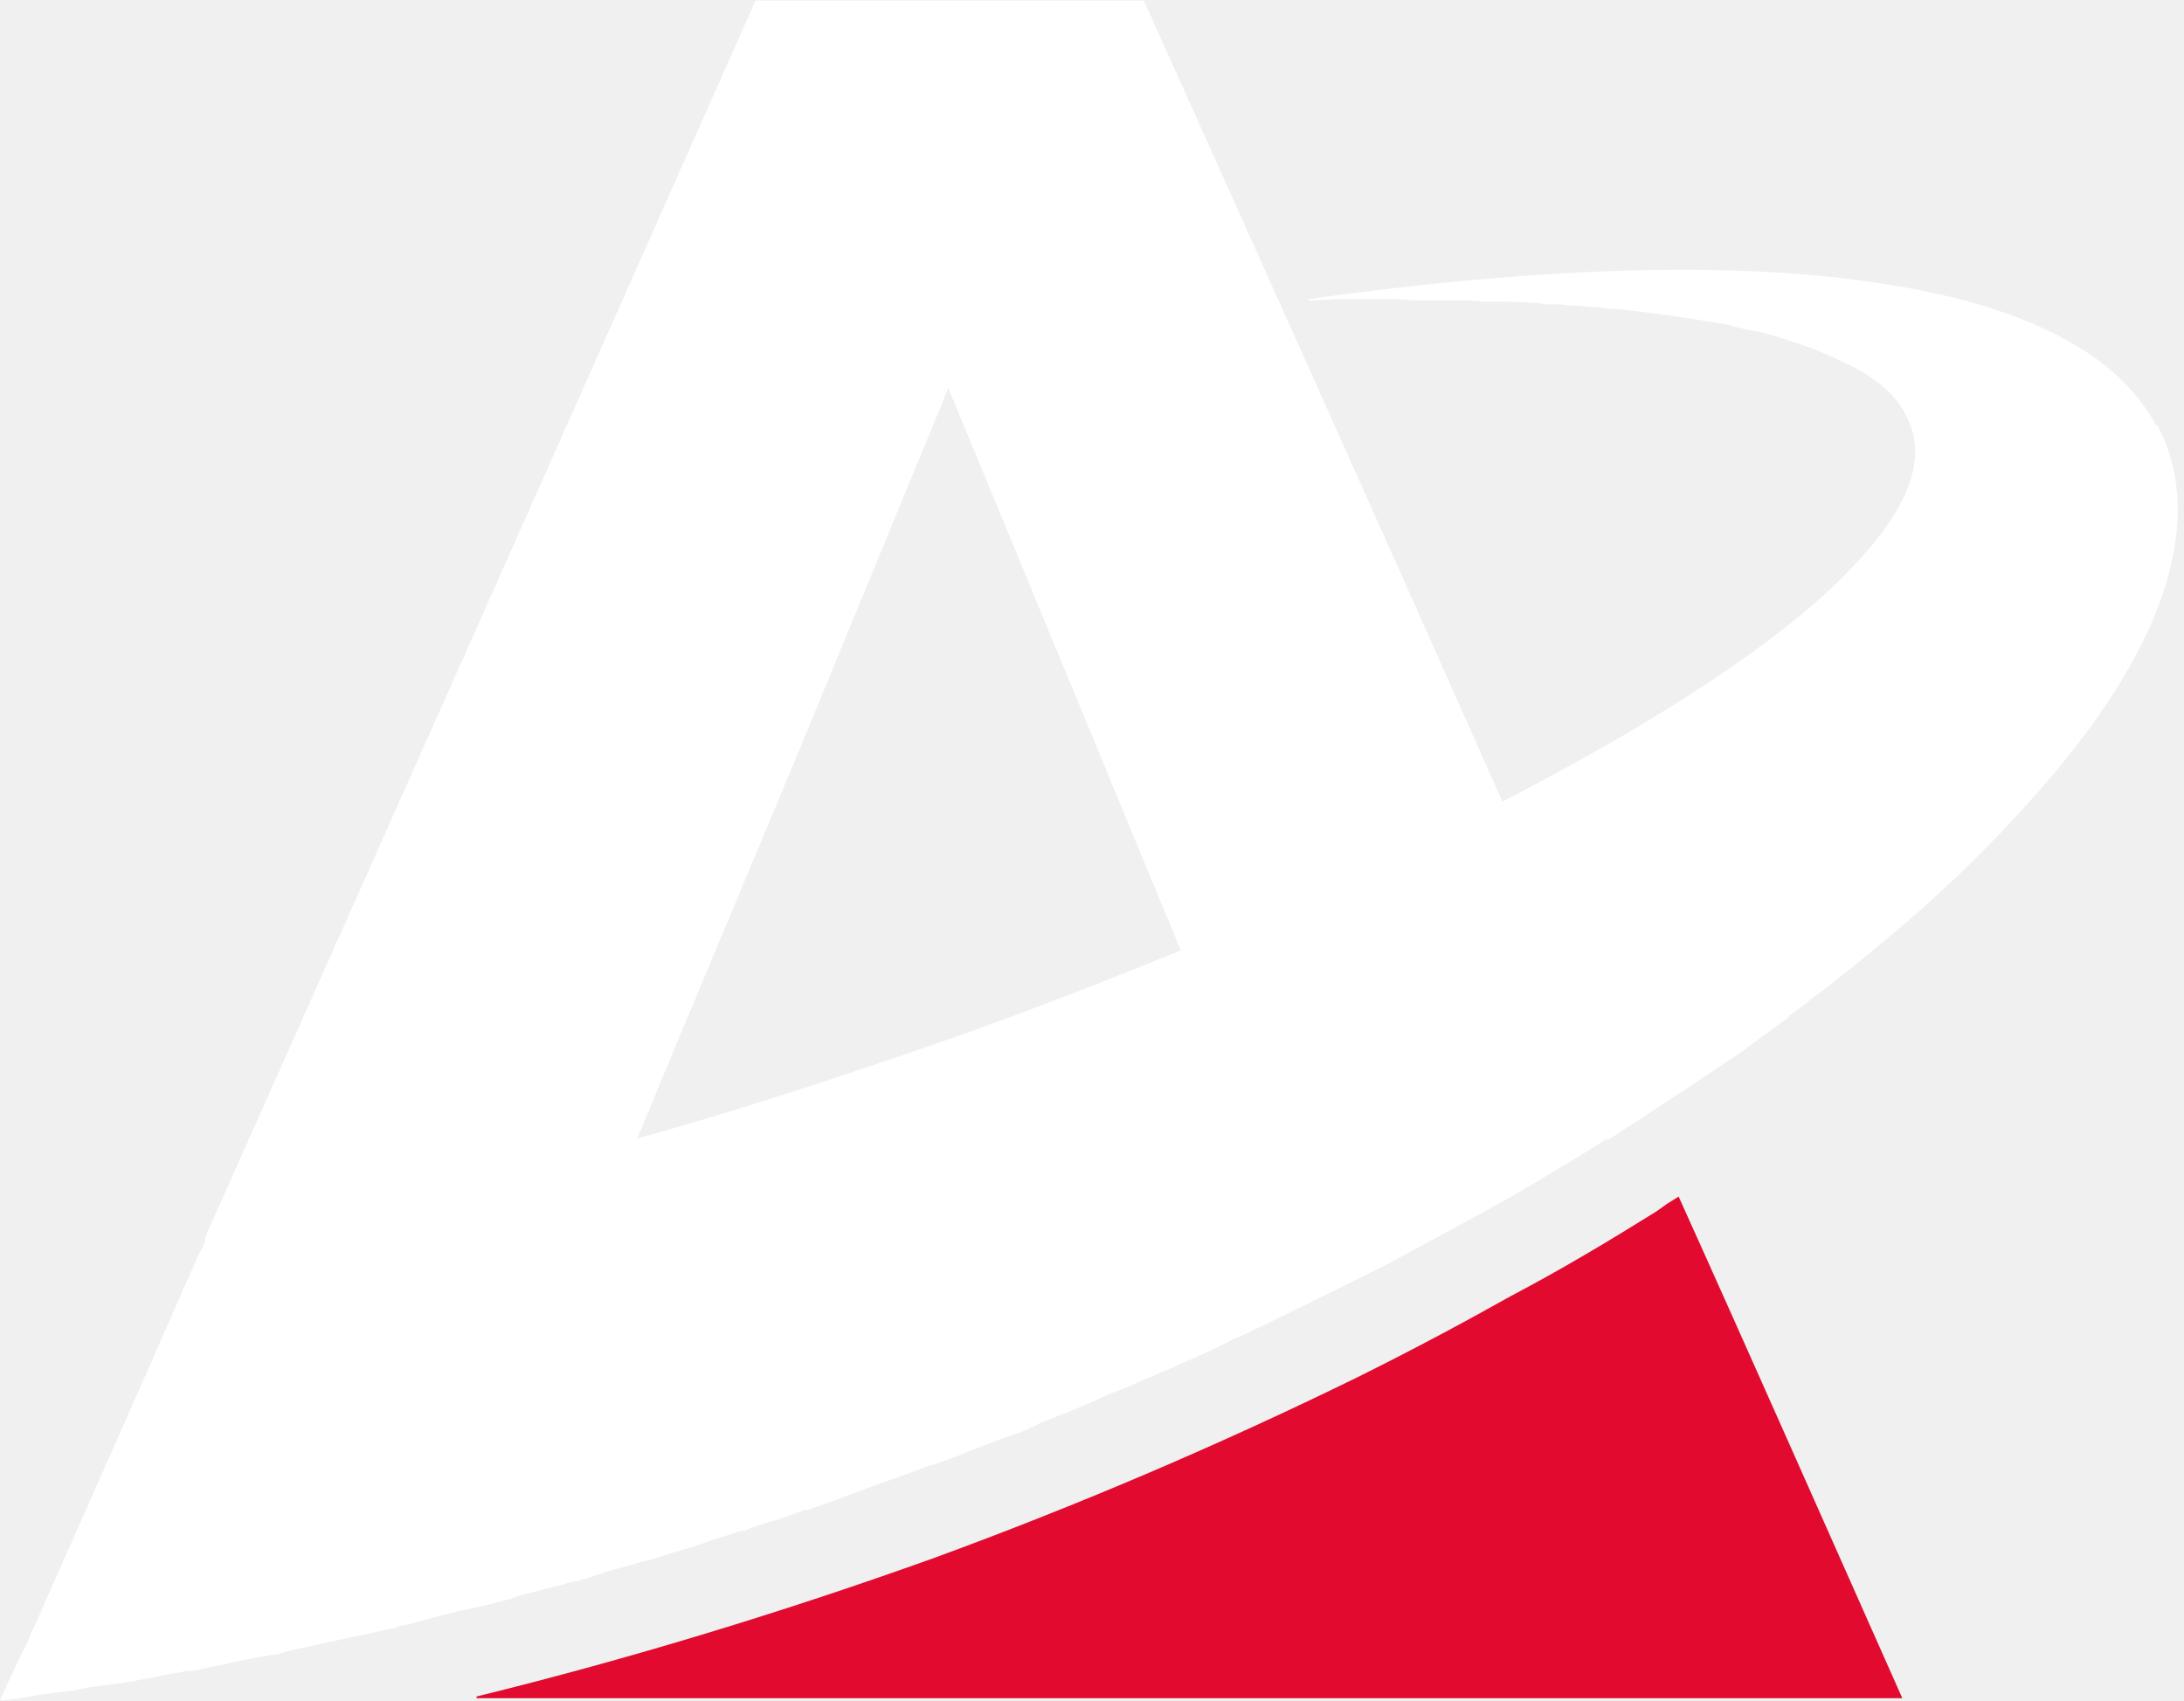
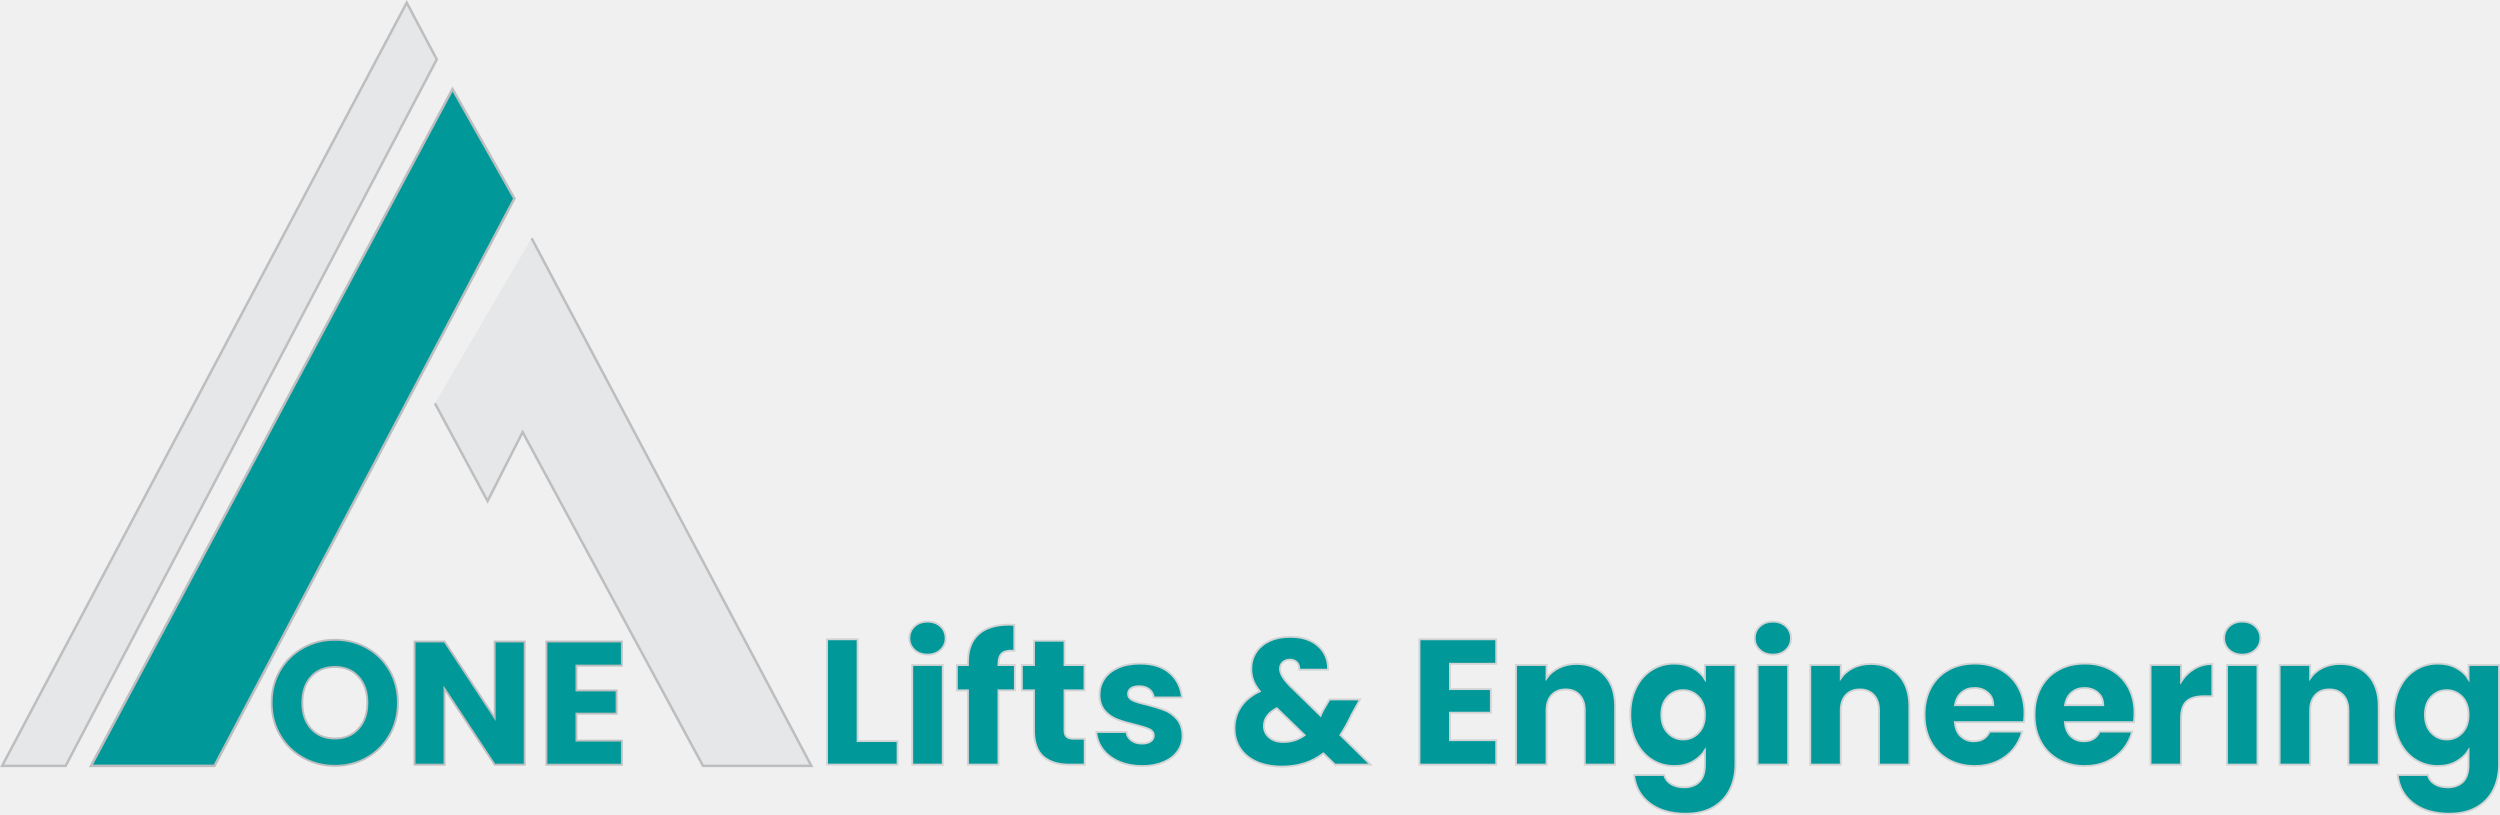
- <svg xmlns="http://www.w3.org/2000/svg" id="Layer_1" data-name="Layer 1" viewBox="0 0 378.61 294.77">
+ <svg xmlns="http://www.w3.org/2000/svg" id="Layer_1" data-name="Layer 1" viewBox="0 0 1977.48 644.4">
  <defs>
    <style>
      .cls-1 {
-         fill: none;
+         fill: #e6e7e8;
      }

-       .cls-1, .cls-2, .cls-3 {
-         stroke-width: 0px;
+       .cls-1, .cls-2, .cls-3, .cls-4 {
+         stroke-miterlimit: 10;
      }

-       .cls-4 {
-         clip-path: url(#clippath-1);
+       .cls-1, .cls-2, .cls-4 {
+         stroke: #bcbec0;
      }

-       .cls-5 {
-         clip-path: url(#clippath);
+       .cls-1, .cls-4 {
+         stroke-width: 2px;
      }

-       .cls-2 {
-         fill: #e20a2e;
+       .cls-2, .cls-3 {
+         stroke-width: 1.5px;
+       }
+ 
+       .cls-2, .cls-3, .cls-4 {
+         fill: #009899;
      }

      .cls-3 {
-         fill: #fff;
+         stroke: #d1d3d4;
      }
    </style>
-     <clipPath id="clippath">
-       <rect class="cls-1" width="378.61" height="294.77" />
-     </clipPath>
-     <clipPath id="clippath-1">
-       <rect class="cls-1" x="81.33" y="206.87" width="248.8" height="87.9" />
-     </clipPath>
  </defs>
-   <g class="cls-5">
-     <path class="cls-3" d="M110.46,197.37c15.7-4.38,31.61-9.52,47.23-14.88,15.92-5.37,31.84-11.56,47-17.75l-40.29-97.47-25.95,63.02c-9.28,22.36-18.79,44.73-27.99,67.09ZM249.14,144.94h.23-.23ZM260.45,138.96c24.37-12.61,44.44-25.23,57.04-37.02,5.89-5.66,10.26-10.8,12.6-15.94,2.34-4.92,2.56-9.52.53-13.6-.53-1.29-1.51-2.57-2.56-3.85-1.81-1.82-4.08-3.63-7.17-5.14-3.09-1.51-6.42-3.1-10.79-4.38-1.51-.53-3.32-1.06-5.13-1.51-1.82-.23-3.63-.75-5.66-1.28-3.09-.53-6.42-1.06-9.73-1.51-3.62-.53-7.47-1.06-11.32-1.28-.75-.23-1.51-.23-2.34-.23l-2.56-.23c-.76,0-1.82,0-2.57-.23h-2.34c-.53,0-1.06,0-1.51-.23l-5.13-.23h-4.52l-2.8-.23h-9.51c-2.04-.23-3.85-.23-5.88-.23h-6.34c-2.04,0-3.85.23-5.89.23v-.23c42.4-5.89,75-6.42,98.62-2.8,26.18,3.85,41.88,12.61,48.28,24.71h.23c4.38,8.23,4.61,17.98,1.06,28.78-3.62,11.04-11.32,23.12-22.63,35.74-4.6,5.13-9.73,10.58-15.39,15.71-5.66,5.37-12.07,10.58-18.79,15.94-1.28,1.06-2.56,2.04-4.07,3.1-1.29,1.06-2.57,2.04-4.08,3.09v.23c-2.79,2.04-5.66,4.08-8.45,6.19-3.09,2.04-6.18,4.08-9.28,6.2-2.34,1.51-4.37,2.8-6.71,4.38-2.34,1.59-4.37,2.8-6.72,4.39h-.53c-2.34,1.51-4.9,3.09-7.47,4.61-2.56,1.51-5.13,3.1-7.7,4.61-7.17,4.08-14.63,8.01-22.11,12.09-7.7,3.85-15.4,7.7-23.39,11.56-1.51.76-2.8,1.29-4.08,1.82-1.28.75-2.56,1.28-4.07,2.04-2.34,1.06-4.61,2.04-6.94,3.1-2.56,1.06-4.9,2.04-7.17,3.1-2.04.75-3.85,1.51-5.66,2.35s-3.62,1.51-5.36,2.34h-.23c-1.28.53-2.56,1.06-3.85,1.51-1.28.75-2.57,1.28-3.85,1.81-2.56.76-5.13,1.82-7.7,2.8-2.56,1.06-5.13,2.04-7.47,2.8h-.23c-3.32,1.29-6.94,2.57-10.56,3.85-3.32,1.29-6.94,2.57-10.56,3.85h-.53c-1.81.76-3.62,1.29-5.13,1.82-1.81.53-3.62,1.06-5.35,1.81h-.53c-2.34.76-4.91,1.51-7.17,2.35l-1.51.53c-2.04.53-4.38,1.28-6.72,2.04-2.34.53-4.6,1.28-6.71,1.81l-1.81.53c-1.51.53-3.1,1.06-4.61,1.51-.75,0-1.51.23-2.34.53l-7.17,1.81c-.75.23-1.51.54-2.04.76h-.23c-2.8.75-5.89,1.51-8.75,2.04-2.79.76-5.89,1.51-8.75,2.35-.75,0-1.28.23-2.04.53-2.79.53-5.66,1.28-8.45,1.82-2.79.53-5.66,1.28-8.45,1.81l-4.07,1.06c-.53,0-1.06,0-1.51.23-2.04.23-3.85.76-5.88,1.06-1.81.53-3.85.75-5.66,1.28l-1.51.23c-.53,0-1.06,0-1.81.23-1.81.23-3.85.76-5.66,1.06l-4.07.76c-2.04.23-3.85.53-5.89.75-1.28.23-2.56.53-3.85.75-3.09.23-6.19.76-8.98,1.29-.75,0-1.51.23-2.34.23H0c1.28-2.8,2.79-6.2,4.6-9.75l18.04-40.72,11.54-26.22,1.28-2.57c0-.53.23-.75.23-1.28C67.52,142.82,99.36,71.35,130.98.1h67.31c20.82,46.31,41.65,92.63,62.17,138.87Z" />
+   <polygon class="cls-1" points="345.48 46.97 321.71 2.13 1.66 605.79 51.92 605.79 345.48 46.97" />
+   <polygon class="cls-4" points="406.91 157.04 357.94 70.46 71.98 605.79 169.65 605.79 406.91 157.04" />
+   <polyline class="cls-1" points="420.49 188.44 641.76 605.79 556.07 605.79 413.39 341.78 385.68 396.35 344 318.99" />
+   <g>
+     <path class="cls-2" d="M239.76,599.4c-7.63-4.25-13.69-10.2-18.17-17.82-4.49-7.63-6.73-16.21-6.73-25.73s2.24-18.08,6.73-25.66c4.48-7.58,10.54-13.5,18.17-17.75s16.02-6.38,25.18-6.38,17.54,2.13,25.18,6.38c7.63,4.25,13.64,10.17,18.03,17.75,4.4,7.59,6.59,16.14,6.59,25.66s-2.22,18.1-6.66,25.73c-4.44,7.62-10.45,13.57-18.03,17.82-7.58,4.26-15.95,6.38-25.1,6.38-9.17.01-17.56-2.12-25.19-6.38ZM283.59,576.38c4.67-5.18,7.01-12.02,7.01-20.53s-2.34-15.47-7.01-20.6c-4.67-5.14-10.89-7.7-18.65-7.7s-14.13,2.54-18.8,7.63c-4.67,5.08-7.01,11.97-7.01,20.67s2.34,15.46,7.01,20.6,10.94,7.7,18.8,7.7,13.98-2.59,18.65-7.77Z" />
+     <path class="cls-2" d="M415.01,604.83h-23.72l-39.67-60.06v60.06h-23.72v-97.38h23.72l39.67,60.34v-60.34h23.72v97.38h0Z" />
+     <path class="cls-2" d="M455.94,526.46v19.7h31.76v18.31h-31.76v21.36h35.93v19.01h-59.65v-97.38h59.65v19.01h-35.93Z" />
  </g>
-   <g class="cls-4">
-     <path class="cls-2" d="M82.69,294.38h247.09c-12.82-28.78-25.65-57.88-38.78-86.96l-2.04,1.28-1.81,1.29c-8.23,5.13-16.44,10.05-25.2,14.66-8.75,4.91-17.43,9.52-26.71,14.13-23.61,11.56-48.28,22.13-73.49,31.35-25.95,9.3-52.66,17.45-79.14,23.95v.3h.08Z" />
+   <g>
+     <path class="cls-3" d="M678.35,586.17h31.63v18.64h-55.78v-99.14h24.15v80.5Z" />
+     <path class="cls-3" d="M723.33,514.08c-2.68-2.49-4.02-5.58-4.02-9.25s1.34-6.9,4.02-9.39,6.14-3.74,10.38-3.74,7.56,1.25,10.24,3.74c2.68,2.5,4.02,5.63,4.02,9.39s-1.34,6.76-4.02,9.25c-2.68,2.5-6.1,3.74-10.24,3.74-4.23,0-7.7-1.24-10.38-3.74ZM745.72,526.01v78.8h-24.15v-78.8h24.15Z" />
+     <path class="cls-3" d="M802.77,546.08h-12.99v58.75h-24.15v-58.75h-8.76v-20.05h8.76v-2.26c0-9.7,2.78-17.06,8.33-22.1,5.55-5.04,13.7-7.56,24.43-7.56,1.79,0,3.11.05,3.95.14v20.48c-4.61-.28-7.86.38-9.74,1.98-1.89,1.6-2.82,4.47-2.82,8.62v.71h12.99v20.04Z" />
+     <path class="cls-3" d="M857.99,584.34v20.48h-12.29c-8.76,0-15.58-2.14-20.48-6.42-4.9-4.28-7.34-11.27-7.34-20.97v-31.35h-9.6v-20.05h9.6v-19.21h24.15v19.21h15.82v20.05h-15.82v31.63c0,2.35.56,4.05,1.69,5.08,1.13,1.04,3.01,1.55,5.65,1.55h8.62Z" />
+     <path class="cls-3" d="M885.1,602.42c-5.37-2.35-9.6-5.58-12.71-9.67-3.11-4.1-4.85-8.69-5.22-13.77h23.87c.28,2.73,1.55,4.94,3.81,6.64,2.26,1.7,5.03,2.54,8.33,2.54,3.01,0,5.34-.59,6.99-1.76,1.65-1.18,2.47-2.71,2.47-4.59,0-2.26-1.18-3.93-3.53-5.01-2.35-1.08-6.17-2.28-11.44-3.6-5.65-1.32-10.36-2.71-14.12-4.17-3.77-1.46-7.02-3.76-9.74-6.92-2.73-3.15-4.1-7.42-4.1-12.78,0-4.52,1.25-8.64,3.74-12.36s6.17-6.66,11.02-8.83c4.85-2.17,10.61-3.25,17.3-3.25,9.88,0,17.68,2.45,23.37,7.34,5.69,4.9,8.97,11.39,9.82,19.49h-22.31c-.38-2.73-1.58-4.89-3.6-6.5-2.03-1.6-4.68-2.4-7.98-2.4-2.82,0-4.99.54-6.5,1.62s-2.26,2.57-2.26,4.45c0,2.26,1.2,3.95,3.6,5.09,2.4,1.13,6.14,2.26,11.23,3.39,5.84,1.51,10.59,2.99,14.26,4.45s6.9,3.81,9.67,7.06c2.78,3.25,4.21,7.61,4.31,13.06,0,4.61-1.29,8.73-3.88,12.36-2.59,3.63-6.31,6.47-11.16,8.54s-10.47,3.11-16.88,3.11c-6.88,0-13-1.18-18.36-3.53Z" />
+     <path class="cls-3" d="M1055.97,604.83l-9.18-8.9c-9.13,6.97-20.05,10.45-32.76,10.45-7.62,0-14.26-1.25-19.91-3.74s-10.01-6.02-13.06-10.59c-3.06-4.57-4.59-9.91-4.59-16.03s1.67-11.84,5.01-16.87c3.34-5.04,8.35-9.16,15.04-12.36-2.45-3.01-4.19-5.91-5.22-8.68-1.04-2.78-1.55-5.81-1.55-9.11,0-4.71,1.22-8.99,3.67-12.85,2.45-3.86,6-6.9,10.66-9.11s10.19-3.32,16.59-3.32,12,1.18,16.52,3.53c4.52,2.36,7.91,5.51,10.17,9.46s3.29,8.29,3.11,12.99h-22.74c.09-2.54-.54-4.49-1.91-5.86-1.37-1.36-3.18-2.05-5.44-2.05s-4.14.66-5.65,1.98-2.26,3.01-2.26,5.08.63,4.05,1.91,6.21c1.27,2.17,3.27,4.66,6,7.48l24.15,23.59c.19-.47.44-1.04.78-1.7.33-.66.68-1.41,1.06-2.26l5.23-8.9h24.15l-6.78,12.29c-2.54,5.56-5.46,10.83-8.76,15.82l23.87,23.44h-28.11ZM1031.97,581.51l-22.03-21.32c-6.78,3.48-10.17,8.19-10.17,14.12,0,3.58,1.39,6.57,4.17,8.97s6.52,3.6,11.23,3.6c6.3,0,11.9-1.79,16.8-5.37Z" />
+     <path class="cls-3" d="M1146.92,525.03v20.05h32.34v18.64h-32.34v21.75h36.58v19.35h-60.72v-99.14h60.72v19.35h-36.58Z" />
+     <path class="cls-3" d="M1269.29,534.13c5.51,5.98,8.26,14.19,8.26,24.64v46.04h-24.01v-42.79c0-5.27-1.37-9.37-4.1-12.29s-6.4-4.38-11.02-4.38-8.29,1.46-11.02,4.38-4.1,7.02-4.1,12.29v42.79h-24.15v-78.8h24.15v10.45c2.45-3.48,5.74-6.23,9.88-8.26,4.14-2.02,8.8-3.04,13.98-3.04,9.25.01,16.62,3,22.13,8.97Z" />
+     <path class="cls-3" d="M1338.91,528.27c4.19,2.26,7.41,5.22,9.67,8.9v-11.16h24.15v78.66c0,7.25-1.44,13.81-4.31,19.7-2.87,5.88-7.25,10.57-13.13,14.05-5.88,3.48-13.2,5.23-21.96,5.23-11.68,0-21.14-2.75-28.39-8.26s-11.39-12.97-12.43-22.38h23.87c.75,3.01,2.54,5.39,5.37,7.13,2.82,1.74,6.31,2.61,10.45,2.61,4.99,0,8.97-1.44,11.93-4.31,2.97-2.87,4.45-7.46,4.45-13.77v-11.16c-2.35,3.67-5.6,6.66-9.74,8.97-4.14,2.31-8.99,3.46-14.55,3.46-6.5,0-12.38-1.67-17.65-5.01s-9.44-8.1-12.5-14.26-4.59-13.3-4.59-21.39,1.53-15.2,4.59-21.32c3.06-6.12,7.23-10.83,12.5-14.12s11.16-4.94,17.65-4.94c5.56-.02,10.43,1.11,14.62,3.37ZM1343.57,551.15c-3.34-3.48-7.42-5.22-12.22-5.22s-8.87,1.72-12.22,5.15c-3.34,3.44-5.01,8.17-5.01,14.19s1.67,10.8,5.01,14.33c3.34,3.53,7.42,5.3,12.22,5.3s8.87-1.74,12.22-5.22c3.34-3.48,5.01-8.24,5.01-14.26s-1.67-10.78-5.01-14.27Z" />
+     <path class="cls-3" d="M1392.01,514.08c-2.68-2.49-4.02-5.58-4.02-9.25s1.34-6.9,4.02-9.39,6.15-3.74,10.38-3.74,7.55,1.25,10.24,3.74c2.68,2.5,4.02,5.63,4.02,9.39s-1.34,6.76-4.02,9.25c-2.68,2.5-6.1,3.74-10.24,3.74-4.24,0-7.7-1.24-10.38-3.74ZM1414.39,526.01v78.8h-24.15v-78.8h24.15Z" />
+     <path class="cls-3" d="M1502.02,534.13c5.51,5.98,8.26,14.19,8.26,24.64v46.04h-24.01v-42.79c0-5.27-1.37-9.37-4.1-12.29s-6.4-4.38-11.02-4.38-8.29,1.46-11.02,4.38-4.1,7.02-4.1,12.29v42.79h-24.15v-78.8h24.15v10.45c2.45-3.48,5.74-6.23,9.88-8.26,4.14-2.02,8.8-3.04,13.98-3.04,9.25.01,16.62,3,22.13,8.97Z" />
+     <path class="cls-3" d="M1600.94,571.21h-54.65c.37,4.9,1.95,8.64,4.73,11.23s6.19,3.88,10.24,3.88c6.02,0,10.21-2.54,12.57-7.63h25.7c-1.32,5.18-3.7,9.84-7.13,13.98-3.44,4.14-7.75,7.39-12.92,9.74-5.18,2.35-10.97,3.53-17.37,3.53-7.72,0-14.59-1.65-20.62-4.94-6.03-3.29-10.73-8-14.12-14.12s-5.08-13.27-5.08-21.47,1.67-15.35,5.01-21.47,8.02-10.83,14.05-14.12c6.02-3.29,12.94-4.94,20.76-4.94s14.41,1.6,20.34,4.8c5.93,3.2,10.57,7.77,13.91,13.7,3.34,5.93,5.01,12.85,5.01,20.76,0,2.26-.15,4.62-.43,7.07ZM1576.65,557.79c0-4.14-1.41-7.44-4.24-9.89-2.82-2.45-6.36-3.67-10.59-3.67s-7.46,1.18-10.24,3.53-4.5,5.7-5.15,10.03h30.22Z" />
+     <path class="cls-3" d="M1687.94,571.21h-54.65c.37,4.9,1.95,8.64,4.73,11.23s6.19,3.88,10.24,3.88c6.02,0,10.21-2.54,12.57-7.63h25.7c-1.32,5.18-3.7,9.84-7.13,13.98-3.44,4.14-7.75,7.39-12.92,9.74-5.18,2.35-10.97,3.53-17.37,3.53-7.72,0-14.59-1.65-20.62-4.94-6.03-3.29-10.73-8-14.12-14.12s-5.08-13.27-5.08-21.47,1.67-15.35,5.01-21.47,8.02-10.83,14.05-14.12c6.02-3.29,12.94-4.94,20.76-4.94s14.41,1.6,20.34,4.8c5.93,3.2,10.57,7.77,13.91,13.7,3.34,5.93,5.01,12.85,5.01,20.76,0,2.26-.15,4.62-.43,7.07ZM1663.65,557.79c0-4.14-1.41-7.44-4.24-9.89-2.82-2.45-6.36-3.67-10.59-3.67s-7.46,1.18-10.24,3.53-4.5,5.7-5.15,10.03h30.22Z" />
+     <path class="cls-3" d="M1735.81,528.91c4.24-2.49,8.94-3.74,14.12-3.74v25.56h-6.64c-6.03,0-10.55,1.3-13.56,3.88-3.01,2.59-4.52,7.13-4.52,13.63v36.58h-24.15v-78.8h24.15v13.13c2.83-4.33,6.36-7.75,10.6-10.24Z" />
+     <path class="cls-3" d="M1763.28,514.08c-2.68-2.49-4.02-5.58-4.02-9.25s1.34-6.9,4.02-9.39,6.14-3.74,10.38-3.74,7.55,1.25,10.24,3.74c2.68,2.5,4.02,5.63,4.02,9.39s-1.34,6.76-4.02,9.25c-2.68,2.5-6.1,3.74-10.24,3.74-4.24,0-7.7-1.24-10.38-3.74ZM1785.66,526.01v78.8h-24.15v-78.8h24.15Z" />
+     <path class="cls-3" d="M1873.29,534.13c5.51,5.98,8.26,14.19,8.26,24.64v46.04h-24.01v-42.79c0-5.27-1.37-9.37-4.1-12.29s-6.4-4.38-11.02-4.38-8.29,1.46-11.02,4.38-4.1,7.02-4.1,12.29v42.79h-24.15v-78.8h24.15v10.45c2.45-3.48,5.74-6.23,9.88-8.26,4.14-2.02,8.8-3.04,13.98-3.04,9.25.01,16.62,3,22.13,8.97Z" />
+     <path class="cls-3" d="M1942.91,528.27c4.19,2.26,7.41,5.22,9.67,8.9v-11.16h24.15v78.66c0,7.25-1.44,13.81-4.31,19.7-2.87,5.88-7.25,10.57-13.13,14.05-5.88,3.48-13.2,5.23-21.96,5.23-11.68,0-21.14-2.75-28.39-8.26s-11.39-12.97-12.43-22.38h23.87c.75,3.01,2.54,5.39,5.37,7.13,2.82,1.74,6.31,2.61,10.45,2.61,4.99,0,8.97-1.44,11.93-4.31,2.97-2.87,4.45-7.46,4.45-13.77v-11.16c-2.35,3.67-5.6,6.66-9.74,8.97-4.14,2.31-8.99,3.46-14.55,3.46-6.5,0-12.38-1.67-17.65-5.01s-9.44-8.1-12.5-14.26-4.59-13.3-4.59-21.39,1.53-15.2,4.59-21.32c3.06-6.12,7.23-10.83,12.5-14.12s11.16-4.94,17.65-4.94c5.56-.02,10.43,1.11,14.62,3.37ZM1947.57,551.15c-3.34-3.48-7.42-5.22-12.22-5.22s-8.87,1.72-12.22,5.15c-3.34,3.44-5.01,8.17-5.01,14.19s1.67,10.8,5.01,14.33c3.34,3.53,7.42,5.3,12.22,5.3s8.87-1.74,12.22-5.22c3.34-3.48,5.01-8.24,5.01-14.26.01-6.03-1.67-10.78-5.01-14.27Z" />
  </g>
</svg>
